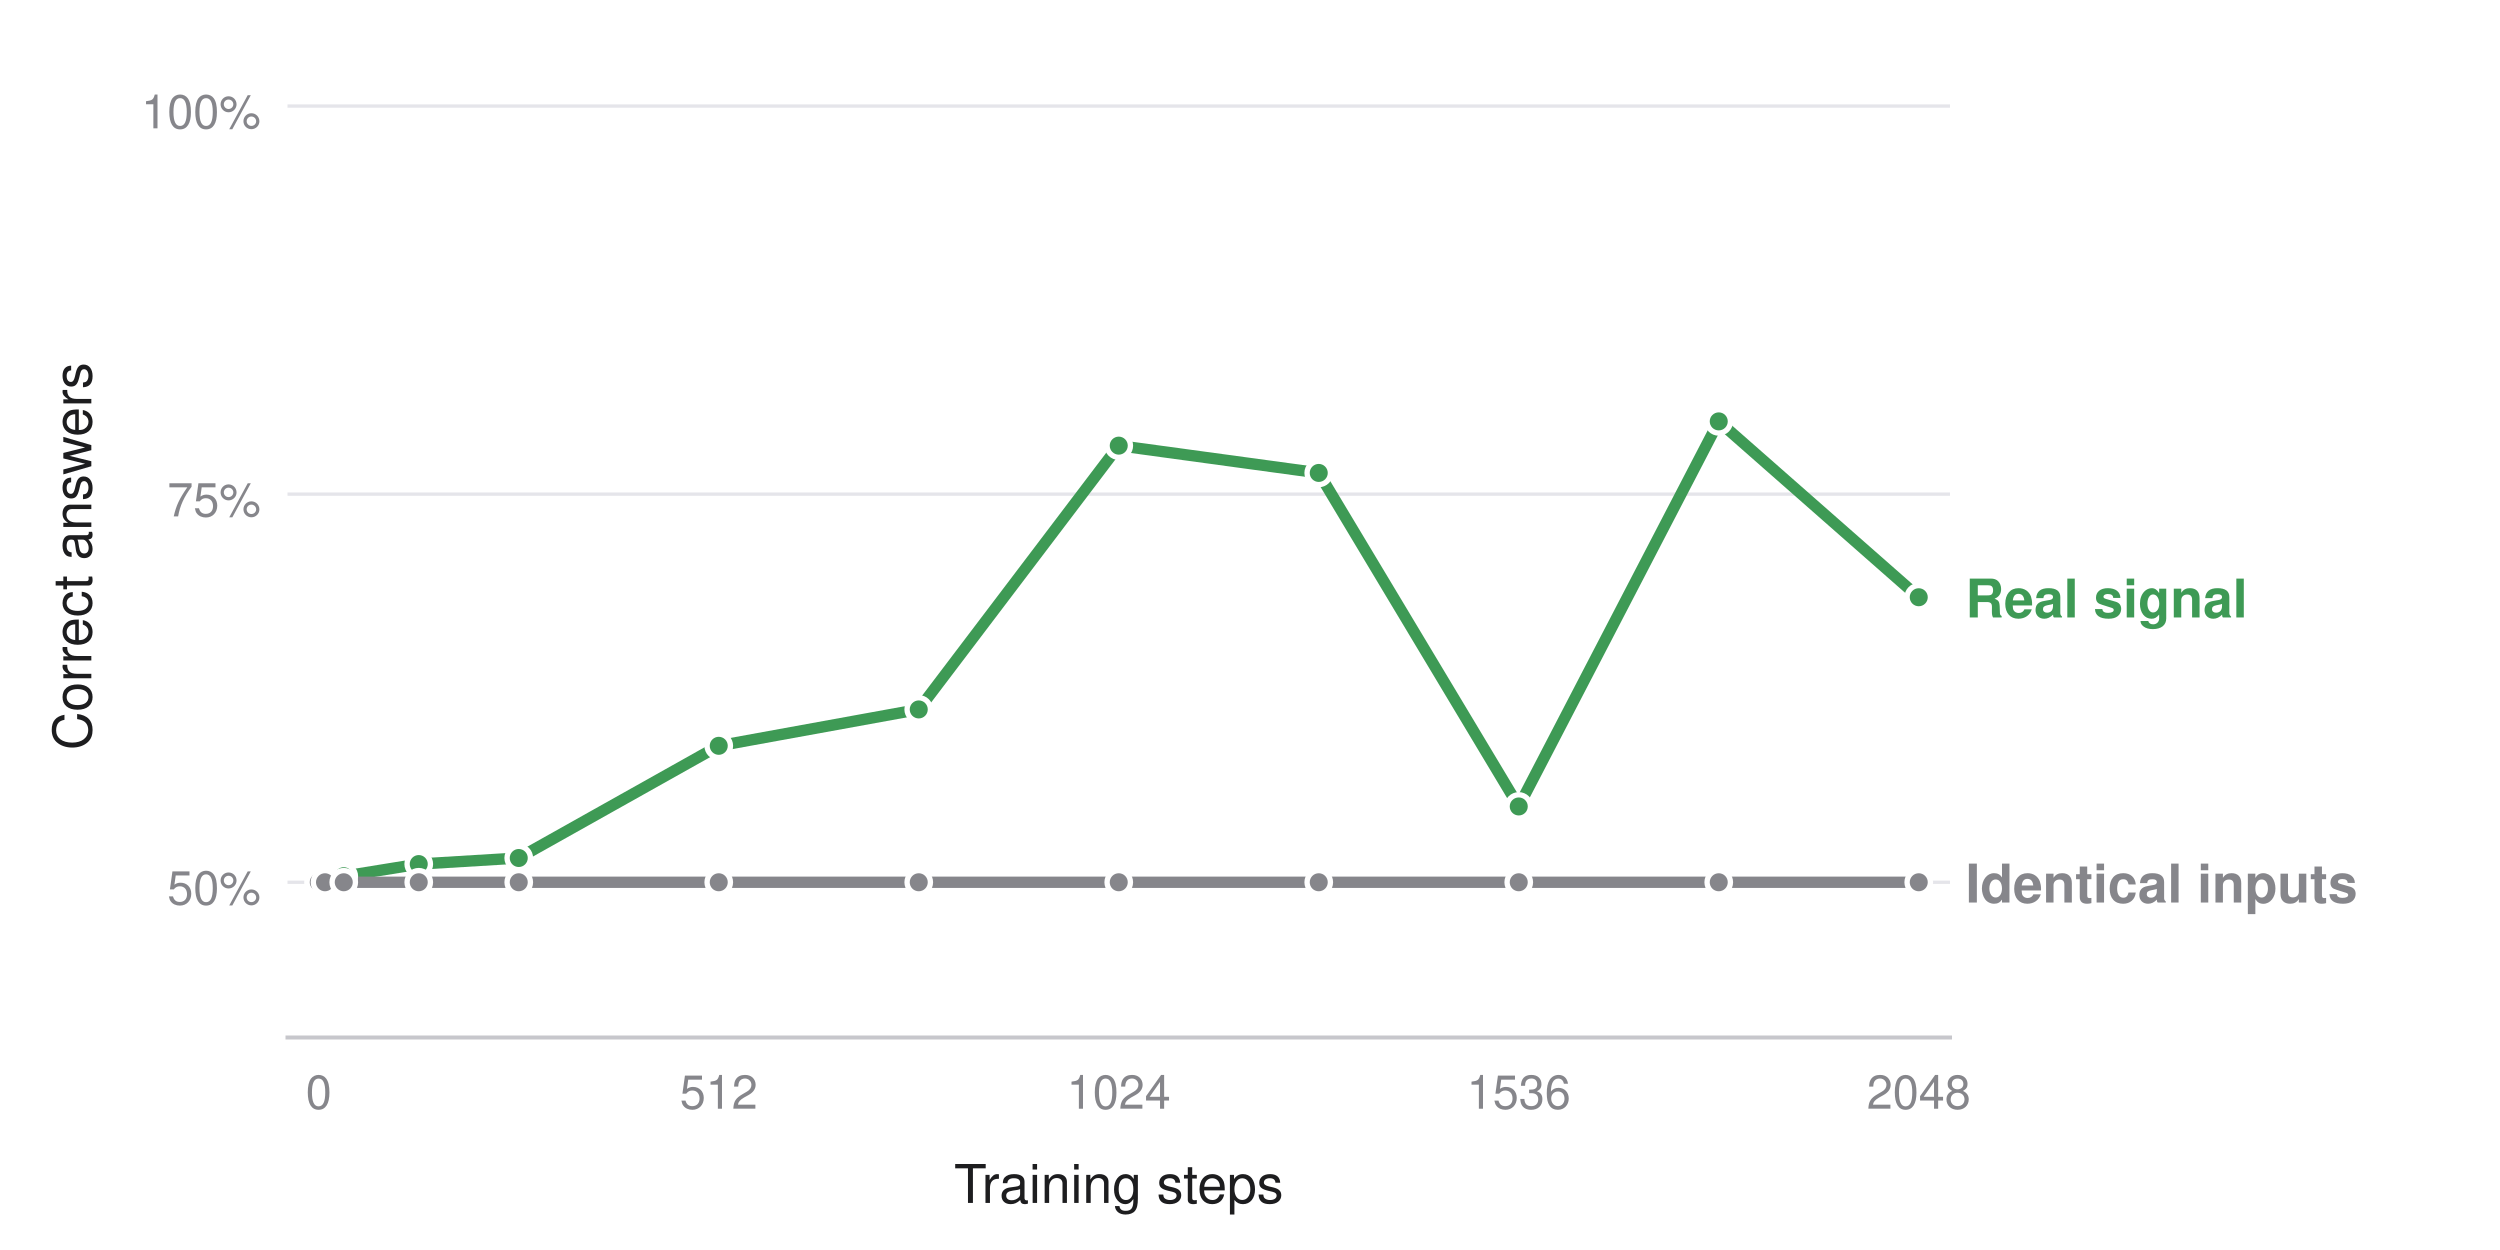
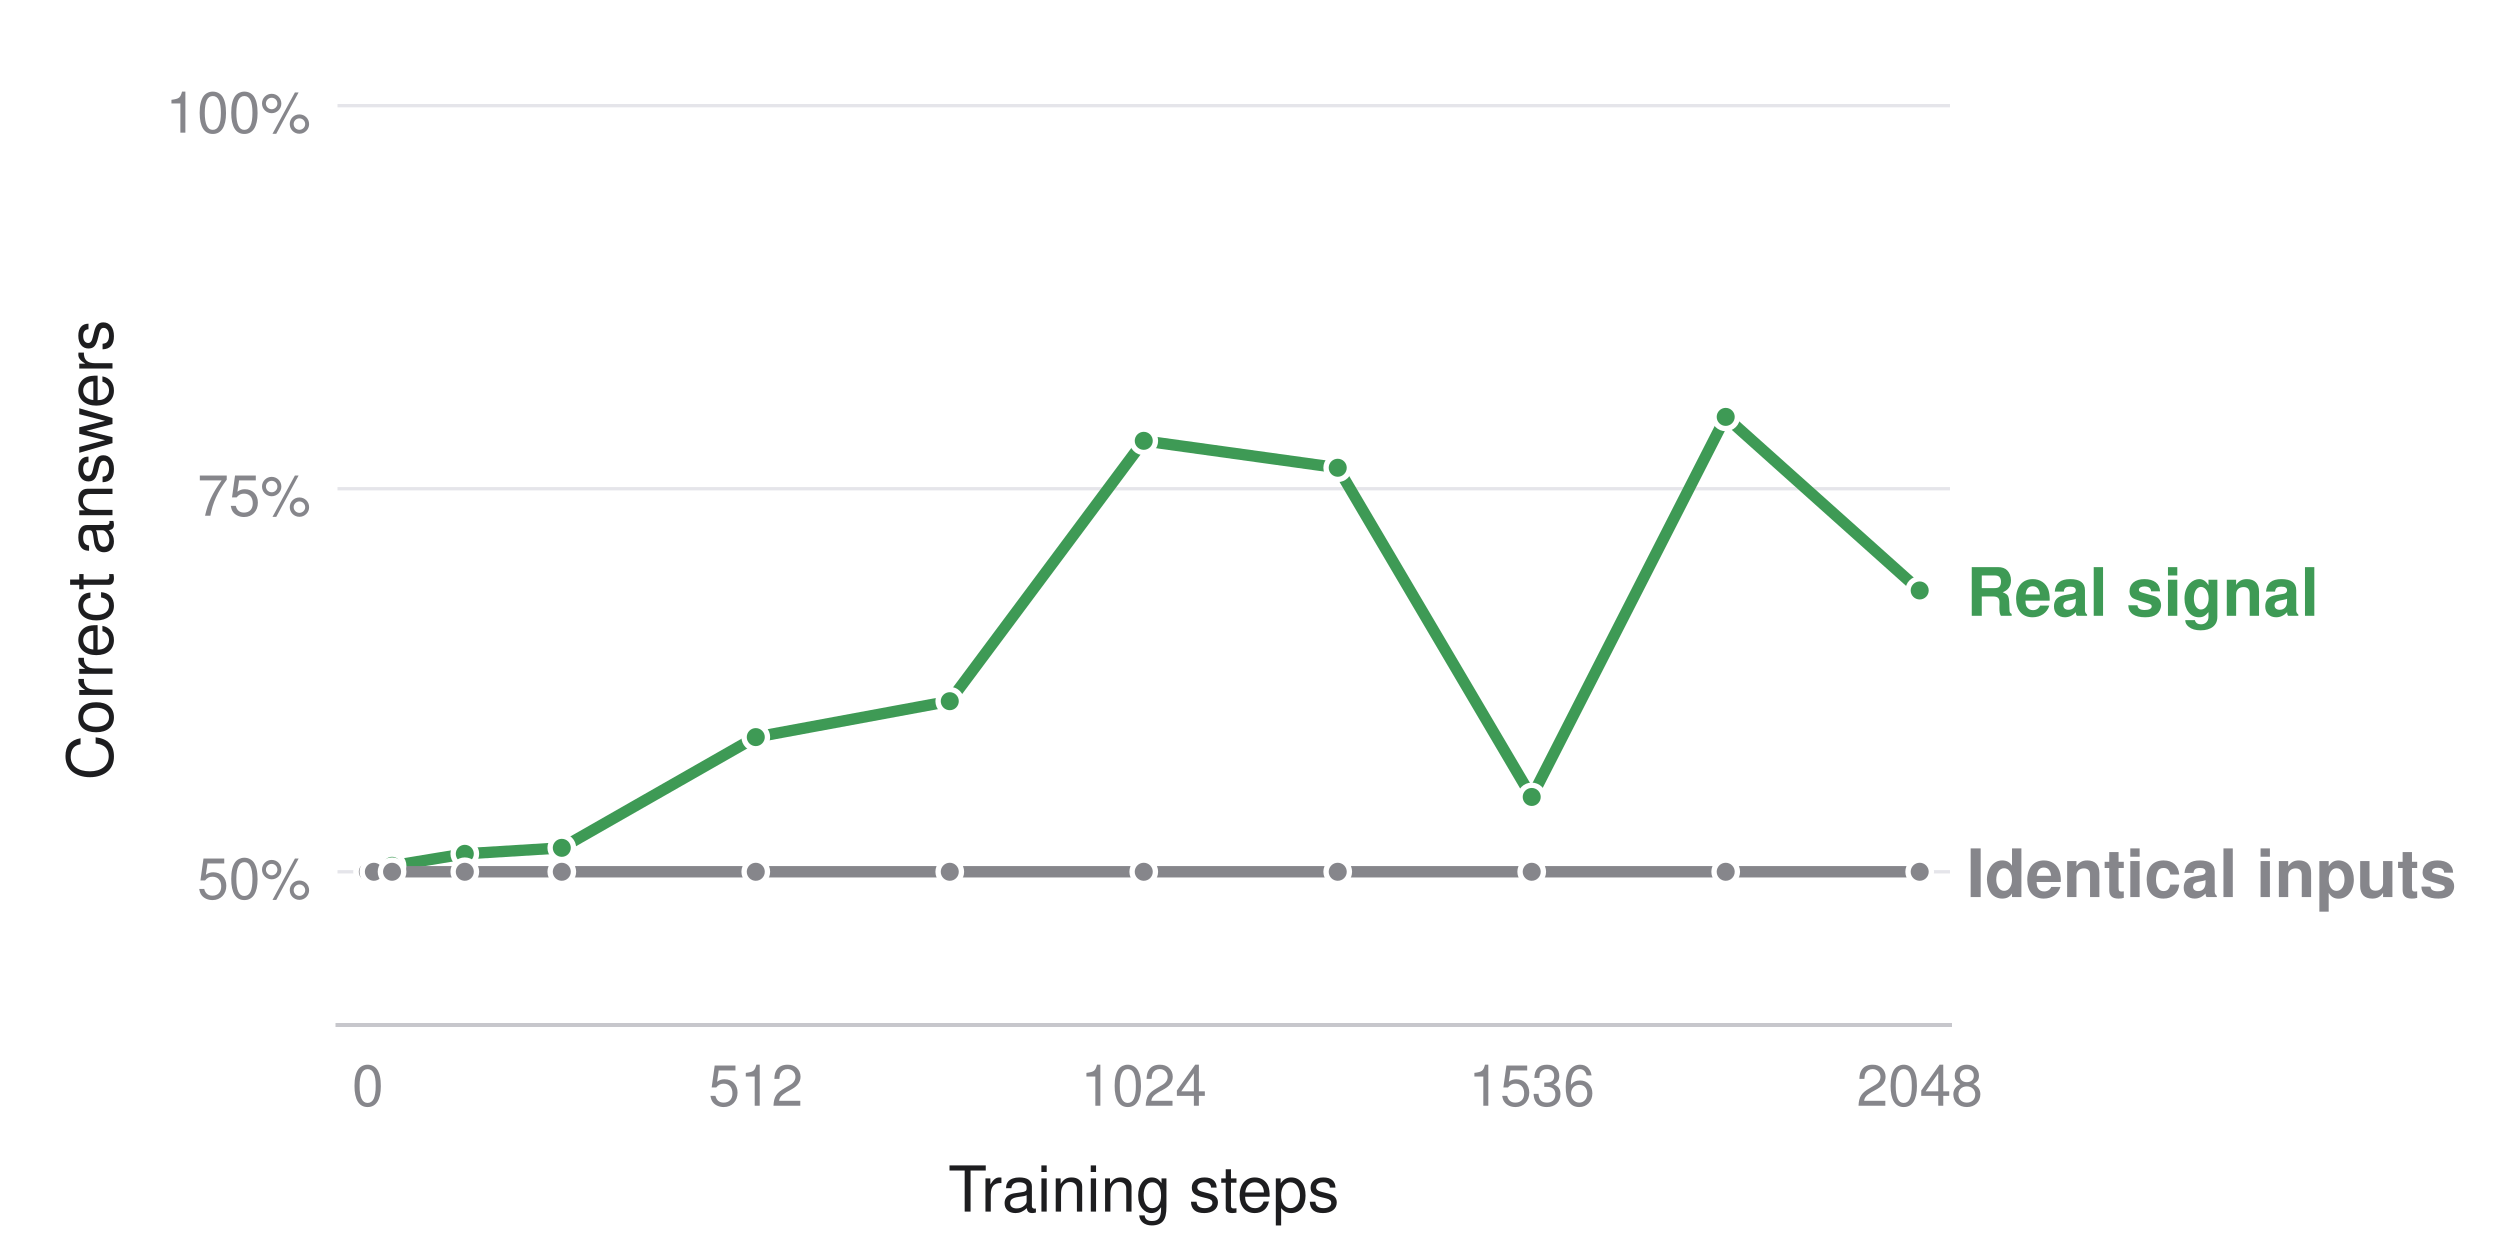
<svg xmlns="http://www.w3.org/2000/svg" xmlns:xlink="http://www.w3.org/1999/xlink" width="748.8pt" height="374.4pt" viewBox="0 0 748.8 374.4" version="1.1">
  <defs>
    <style type="text/css">*{stroke-linejoin: round; stroke-linecap: butt}</style>
  </defs>
  <g id="figure_1">
    <g id="patch_1">
      <path d="M 0 374.4  L 748.8 374.4  L 748.8 0  L 0 0  z " style="fill: #ffffff" />
    </g>
    <g id="axes_1">
      <g id="patch_2">
-         <path d="M 86.112 310.752  L 584.064 310.752  L 584.064 22.464  L 86.112 22.464  z " style="fill: #ffffff" />
+         <path d="M 101.088 307.008  L 584.064 307.008  L 584.064 22.464  L 101.088 22.464  z " style="fill: #ffffff" />
      </g>
      <g id="matplotlib.axis_1">
        <g id="xtick_1">
          <g id="line2d_1" />
          <g id="text_1">
-             <text style="font-size: 14px; font-family: 'Helvetica Neue', 'Helvetica', 'Arial', 'DejaVu Sans'; text-anchor: middle; fill: #86868b" x="95.472" y="332.08" transform="rotate(-0 95.472 332.08)">0</text>
+             <text style="font-size: 17px; font-family: 'Helvetica Neue', 'Helvetica', 'Arial', 'DejaVu Sans'; text-anchor: middle; fill: #86868b" x="110.166" y="331.192" transform="rotate(-0 110.1665 331.192)">0</text>
          </g>
        </g>
        <g id="xtick_2">
          <g id="line2d_2" />
          <g id="text_2">
-             <text style="font-size: 14px; font-family: 'Helvetica Neue', 'Helvetica', 'Arial', 'DejaVu Sans'; text-anchor: middle; fill: #86868b" x="215.28" y="332.08" transform="rotate(-0 215.28 332.08)">512</text>
+             <text style="font-size: 17px; font-family: 'Helvetica Neue', 'Helvetica', 'Arial', 'DejaVu Sans'; text-anchor: middle; fill: #86868b" x="226.371" y="331.192" transform="rotate(-0 226.3712 331.192)">512</text>
          </g>
        </g>
        <g id="xtick_3">
          <g id="line2d_3" />
          <g id="text_3">
-             <text style="font-size: 14px; font-family: 'Helvetica Neue', 'Helvetica', 'Arial', 'DejaVu Sans'; text-anchor: middle; fill: #86868b" x="335.088" y="332.08" transform="rotate(-0 335.088 332.08)">1024</text>
+             <text style="font-size: 17px; font-family: 'Helvetica Neue', 'Helvetica', 'Arial', 'DejaVu Sans'; text-anchor: middle; fill: #86868b" x="342.576" y="331.192" transform="rotate(-0 342.576 331.192)">1024</text>
          </g>
        </g>
        <g id="xtick_4">
          <g id="line2d_4" />
          <g id="text_4">
-             <text style="font-size: 14px; font-family: 'Helvetica Neue', 'Helvetica', 'Arial', 'DejaVu Sans'; text-anchor: middle; fill: #86868b" x="454.896" y="332.08" transform="rotate(-0 454.896 332.08)">1536</text>
+             <text style="font-size: 17px; font-family: 'Helvetica Neue', 'Helvetica', 'Arial', 'DejaVu Sans'; text-anchor: middle; fill: #86868b" x="458.781" y="331.192" transform="rotate(-0 458.7808 331.192)">1536</text>
          </g>
        </g>
        <g id="xtick_5">
          <g id="line2d_5" />
          <g id="text_5">
-             <text style="font-size: 14px; font-family: 'Helvetica Neue', 'Helvetica', 'Arial', 'DejaVu Sans'; text-anchor: middle; fill: #86868b" x="574.704" y="332.08" transform="rotate(-0 574.704 332.08)">2048</text>
+             <text style="font-size: 17px; font-family: 'Helvetica Neue', 'Helvetica', 'Arial', 'DejaVu Sans'; text-anchor: middle; fill: #86868b" x="574.986" y="331.192" transform="rotate(-0 574.9855 331.192)">2048</text>
          </g>
        </g>
        <g id="text_6">
-           <text style="font-size: 16px; font-family: 'Helvetica Neue', 'Helvetica', 'Arial', 'DejaVu Sans'; text-anchor: middle; fill: #1d1d1f" x="335.088" y="360.294" transform="rotate(-0 335.088 360.294)">Training steps</text>
+           <text style="font-size: 19px; font-family: 'Helvetica Neue', 'Helvetica', 'Arial', 'DejaVu Sans'; text-anchor: middle; fill: #1d1d1f" x="342.576" y="362.901" transform="rotate(-0 342.576 362.901)">Training steps</text>
        </g>
      </g>
      <g id="matplotlib.axis_2">
        <g id="ytick_1">
          <g id="line2d_6">
-             <path d="M 86.112 264.254  L 584.064 264.254  " clip-path="url(#p171fc0b1b0)" style="fill: none; stroke: #e5e5ea; stroke-linecap: square" />
+             <path d="M 101.088 261.114  L 584.064 261.114  " clip-path="url(#p2433661874)" style="fill: none; stroke: #e5e5ea; stroke-linecap: square" />
          </g>
          <g id="line2d_7" />
          <g id="text_7">
-             <text style="font-size: 14px; font-family: 'Helvetica Neue', 'Helvetica', 'Arial', 'DejaVu Sans'; text-anchor: end; fill: #86868b" x="78.112" y="270.918" transform="rotate(-0 78.112 270.9179)">50%</text>
+             <text style="font-size: 17px; font-family: 'Helvetica Neue', 'Helvetica', 'Arial', 'DejaVu Sans'; text-anchor: end; fill: #86868b" x="93.088" y="269.206" transform="rotate(-0 93.088 269.2058)">50%</text>
          </g>
        </g>
        <g id="ytick_2">
          <g id="line2d_8">
-             <path d="M 86.112 148.009  L 584.064 148.009  " clip-path="url(#p171fc0b1b0)" style="fill: none; stroke: #e5e5ea; stroke-linecap: square" />
+             <path d="M 101.088 146.378  L 584.064 146.378  " clip-path="url(#p2433661874)" style="fill: none; stroke: #e5e5ea; stroke-linecap: square" />
          </g>
          <g id="line2d_9" />
          <g id="text_8">
-             <text style="font-size: 14px; font-family: 'Helvetica Neue', 'Helvetica', 'Arial', 'DejaVu Sans'; text-anchor: end; fill: #86868b" x="78.112" y="154.673" transform="rotate(-0 78.112 154.6728)">75%</text>
+             <text style="font-size: 17px; font-family: 'Helvetica Neue', 'Helvetica', 'Arial', 'DejaVu Sans'; text-anchor: end; fill: #86868b" x="93.088" y="154.47" transform="rotate(-0 93.088 154.4703)">75%</text>
          </g>
        </g>
        <g id="ytick_3">
          <g id="line2d_10">
-             <path d="M 86.112 31.764  L 584.064 31.764  " clip-path="url(#p171fc0b1b0)" style="fill: none; stroke: #e5e5ea; stroke-linecap: square" />
+             <path d="M 101.088 31.643  L 584.064 31.643  " clip-path="url(#p2433661874)" style="fill: none; stroke: #e5e5ea; stroke-linecap: square" />
          </g>
          <g id="line2d_11" />
          <g id="text_9">
-             <text style="font-size: 14px; font-family: 'Helvetica Neue', 'Helvetica', 'Arial', 'DejaVu Sans'; text-anchor: end; fill: #86868b" x="78.112" y="38.428" transform="rotate(-0 78.112 38.42761)">100%</text>
+             <text style="font-size: 17px; font-family: 'Helvetica Neue', 'Helvetica', 'Arial', 'DejaVu Sans'; text-anchor: end; fill: #86868b" x="93.088" y="39.735" transform="rotate(-0 93.088 39.73484)">100%</text>
          </g>
        </g>
        <g id="text_10">
-           <text style="font-size: 16px; font-family: 'Helvetica Neue', 'Helvetica', 'Arial', 'DejaVu Sans'; text-anchor: middle; fill: #1d1d1f" x="27.355" y="166.608" transform="rotate(-90 27.35462 166.608)">Correct answers</text>
+           <text style="font-size: 19px; font-family: 'Helvetica Neue', 'Helvetica', 'Arial', 'DejaVu Sans'; text-anchor: middle; fill: #1d1d1f" x="33.688" y="164.736" transform="rotate(-90 33.68819 164.736)">Correct answers</text>
        </g>
      </g>
      <g id="patch_3">
-         <path d="M 86.112 310.752  L 584.064 310.752  " style="fill: none; stroke: #c7c7cc; stroke-width: 1.2; stroke-linejoin: miter; stroke-linecap: square" />
+         <path d="M 101.088 307.008  L 584.064 307.008  " style="fill: none; stroke: #c7c7cc; stroke-width: 1.2; stroke-linejoin: miter; stroke-linecap: square" />
      </g>
      <g id="text_11">
-         <text style="font-weight: 700; font-size: 16px; font-family: 'Helvetica Neue', 'Helvetica', 'Arial', 'DejaVu Sans'; text-anchor: start; fill: #3e9a55" x="588.704" y="184.95" transform="rotate(-0 588.704 184.9504)">Real signal</text>
+         <text style="font-weight: 700; font-size: 20px; font-family: 'Helvetica Neue', 'Helvetica', 'Arial', 'DejaVu Sans'; text-anchor: start; fill: #3e9a55" x="588.986" y="184.435" transform="rotate(-0 588.9855 184.4349)">Real signal</text>
      </g>
      <g id="text_12">
-         <text style="font-weight: 700; font-size: 16px; font-family: 'Helvetica Neue', 'Helvetica', 'Arial', 'DejaVu Sans'; text-anchor: start; fill: #86868b" x="588.704" y="270.318" transform="rotate(-0 588.704 270.3179)">Identical inputs</text>
+         <text style="font-weight: 700; font-size: 20px; font-family: 'Helvetica Neue', 'Helvetica', 'Arial', 'DejaVu Sans'; text-anchor: start; fill: #86868b" x="588.986" y="268.694" transform="rotate(-0 588.9855 268.6938)">Identical inputs</text>
      </g>
      <g id="line2d_12">
-         <path d="M 95.472 264.254  L 97.344 264.254  L 102.96 262.438  L 125.424 258.805  L 155.376 256.989  L 215.28 223.386  L 275.184 212.489  L 335.088 133.478  L 394.992 141.652  L 454.896 241.55  L 514.8 126.213  L 574.704 178.886  " clip-path="url(#p171fc0b1b0)" style="fill: none; stroke: #3e9a55; stroke-width: 3.4; stroke-linecap: square" />
+         <path d="M 110.166 261.114  L 111.982 261.114  L 117.429 259.321  L 139.218 255.736  L 168.269 253.943  L 226.371 220.777  L 284.474 210.021  L 342.576 132.036  L 400.678 140.104  L 458.781 238.705  L 516.883 124.865  L 574.986 176.855  " clip-path="url(#p2433661874)" style="fill: none; stroke: #3e9a55; stroke-width: 3.4; stroke-linecap: square" />
      </g>
      <g id="line2d_13">
-         <path d="M 95.472 264.254  L 97.344 264.254  L 102.96 264.254  L 125.424 264.254  L 155.376 264.254  L 215.28 264.254  L 275.184 264.254  L 335.088 264.254  L 394.992 264.254  L 454.896 264.254  L 514.8 264.254  L 574.704 264.254  " clip-path="url(#p171fc0b1b0)" style="fill: none; stroke: #86868b; stroke-width: 3.4; stroke-linecap: square" />
+         <path d="M 110.166 261.114  L 111.982 261.114  L 117.429 261.114  L 139.218 261.114  L 168.269 261.114  L 226.371 261.114  L 284.474 261.114  L 342.576 261.114  L 400.678 261.114  L 458.781 261.114  L 516.883 261.114  L 574.986 261.114  " clip-path="url(#p2433661874)" style="fill: none; stroke: #86868b; stroke-width: 3.4; stroke-linecap: square" />
      </g>
      <g id="line2d_14">
        <defs>
-           <path id="mf8dd275160" d="M 0 3.5  C 0.928 3.5 1.819 3.131 2.475 2.475  C 3.131 1.819 3.5 0.928 3.5 0  C 3.5 -0.928 3.131 -1.819 2.475 -2.475  C 1.819 -3.131 0.928 -3.5 0 -3.5  C -0.928 -3.5 -1.819 -3.131 -2.475 -2.475  C -3.131 -1.819 -3.5 -0.928 -3.5 0  C -3.5 0.928 -3.131 1.819 -2.475 2.475  C -1.819 3.131 -0.928 3.5 0 3.5  z " style="stroke: #ffffff; stroke-width: 1.6" />
+           <path id="m1b4226b558" d="M 0 3.5  C 0.928 3.5 1.819 3.131 2.475 2.475  C 3.131 1.819 3.5 0.928 3.5 0  C 3.5 -0.928 3.131 -1.819 2.475 -2.475  C 1.819 -3.131 0.928 -3.5 0 -3.5  C -0.928 -3.5 -1.819 -3.131 -2.475 -2.475  C -3.131 -1.819 -3.5 -0.928 -3.5 0  C -3.5 0.928 -3.131 1.819 -2.475 2.475  C -1.819 3.131 -0.928 3.5 0 3.5  z " style="stroke: #ffffff; stroke-width: 1.6" />
        </defs>
-         <g clip-path="url(#p171fc0b1b0)">
-           <use xlink:href="#mf8dd275160" x="95.472" y="264.254" style="fill: #3e9a55; stroke: #ffffff; stroke-width: 1.6" />
-           <use xlink:href="#mf8dd275160" x="97.344" y="264.254" style="fill: #3e9a55; stroke: #ffffff; stroke-width: 1.6" />
-           <use xlink:href="#mf8dd275160" x="102.96" y="262.438" style="fill: #3e9a55; stroke: #ffffff; stroke-width: 1.6" />
-           <use xlink:href="#mf8dd275160" x="125.424" y="258.805" style="fill: #3e9a55; stroke: #ffffff; stroke-width: 1.6" />
-           <use xlink:href="#mf8dd275160" x="155.376" y="256.989" style="fill: #3e9a55; stroke: #ffffff; stroke-width: 1.6" />
-           <use xlink:href="#mf8dd275160" x="215.28" y="223.386" style="fill: #3e9a55; stroke: #ffffff; stroke-width: 1.6" />
-           <use xlink:href="#mf8dd275160" x="275.184" y="212.489" style="fill: #3e9a55; stroke: #ffffff; stroke-width: 1.6" />
-           <use xlink:href="#mf8dd275160" x="335.088" y="133.478" style="fill: #3e9a55; stroke: #ffffff; stroke-width: 1.6" />
-           <use xlink:href="#mf8dd275160" x="394.992" y="141.652" style="fill: #3e9a55; stroke: #ffffff; stroke-width: 1.6" />
-           <use xlink:href="#mf8dd275160" x="454.896" y="241.55" style="fill: #3e9a55; stroke: #ffffff; stroke-width: 1.6" />
-           <use xlink:href="#mf8dd275160" x="514.8" y="126.213" style="fill: #3e9a55; stroke: #ffffff; stroke-width: 1.6" />
-           <use xlink:href="#mf8dd275160" x="574.704" y="178.886" style="fill: #3e9a55; stroke: #ffffff; stroke-width: 1.6" />
+         <g clip-path="url(#p2433661874)">
+           <use xlink:href="#m1b4226b558" x="110.166" y="261.114" style="fill: #3e9a55; stroke: #ffffff; stroke-width: 1.6" />
+           <use xlink:href="#m1b4226b558" x="111.982" y="261.114" style="fill: #3e9a55; stroke: #ffffff; stroke-width: 1.6" />
+           <use xlink:href="#m1b4226b558" x="117.429" y="259.321" style="fill: #3e9a55; stroke: #ffffff; stroke-width: 1.6" />
+           <use xlink:href="#m1b4226b558" x="139.218" y="255.736" style="fill: #3e9a55; stroke: #ffffff; stroke-width: 1.6" />
+           <use xlink:href="#m1b4226b558" x="168.269" y="253.943" style="fill: #3e9a55; stroke: #ffffff; stroke-width: 1.6" />
+           <use xlink:href="#m1b4226b558" x="226.371" y="220.777" style="fill: #3e9a55; stroke: #ffffff; stroke-width: 1.6" />
+           <use xlink:href="#m1b4226b558" x="284.474" y="210.021" style="fill: #3e9a55; stroke: #ffffff; stroke-width: 1.6" />
+           <use xlink:href="#m1b4226b558" x="342.576" y="132.036" style="fill: #3e9a55; stroke: #ffffff; stroke-width: 1.6" />
+           <use xlink:href="#m1b4226b558" x="400.678" y="140.104" style="fill: #3e9a55; stroke: #ffffff; stroke-width: 1.6" />
+           <use xlink:href="#m1b4226b558" x="458.781" y="238.705" style="fill: #3e9a55; stroke: #ffffff; stroke-width: 1.6" />
+           <use xlink:href="#m1b4226b558" x="516.883" y="124.865" style="fill: #3e9a55; stroke: #ffffff; stroke-width: 1.6" />
+           <use xlink:href="#m1b4226b558" x="574.986" y="176.855" style="fill: #3e9a55; stroke: #ffffff; stroke-width: 1.6" />
        </g>
      </g>
      <g id="line2d_15">
        <defs>
-           <path id="mbc9dc3d016" d="M 0 3.5  C 0.928 3.5 1.819 3.131 2.475 2.475  C 3.131 1.819 3.5 0.928 3.5 0  C 3.5 -0.928 3.131 -1.819 2.475 -2.475  C 1.819 -3.131 0.928 -3.5 0 -3.5  C -0.928 -3.5 -1.819 -3.131 -2.475 -2.475  C -3.131 -1.819 -3.5 -0.928 -3.5 0  C -3.5 0.928 -3.131 1.819 -2.475 2.475  C -1.819 3.131 -0.928 3.5 0 3.5  z " style="stroke: #ffffff; stroke-width: 1.6" />
+           <path id="m8597ec8a5f" d="M 0 3.5  C 0.928 3.5 1.819 3.131 2.475 2.475  C 3.131 1.819 3.5 0.928 3.5 0  C 3.5 -0.928 3.131 -1.819 2.475 -2.475  C 1.819 -3.131 0.928 -3.5 0 -3.5  C -0.928 -3.5 -1.819 -3.131 -2.475 -2.475  C -3.131 -1.819 -3.5 -0.928 -3.5 0  C -3.5 0.928 -3.131 1.819 -2.475 2.475  C -1.819 3.131 -0.928 3.5 0 3.5  z " style="stroke: #ffffff; stroke-width: 1.6" />
        </defs>
-         <g clip-path="url(#p171fc0b1b0)">
-           <use xlink:href="#mbc9dc3d016" x="95.472" y="264.254" style="fill: #86868b; stroke: #ffffff; stroke-width: 1.6" />
-           <use xlink:href="#mbc9dc3d016" x="97.344" y="264.254" style="fill: #86868b; stroke: #ffffff; stroke-width: 1.6" />
-           <use xlink:href="#mbc9dc3d016" x="102.96" y="264.254" style="fill: #86868b; stroke: #ffffff; stroke-width: 1.6" />
-           <use xlink:href="#mbc9dc3d016" x="125.424" y="264.254" style="fill: #86868b; stroke: #ffffff; stroke-width: 1.6" />
-           <use xlink:href="#mbc9dc3d016" x="155.376" y="264.254" style="fill: #86868b; stroke: #ffffff; stroke-width: 1.6" />
-           <use xlink:href="#mbc9dc3d016" x="215.28" y="264.254" style="fill: #86868b; stroke: #ffffff; stroke-width: 1.6" />
-           <use xlink:href="#mbc9dc3d016" x="275.184" y="264.254" style="fill: #86868b; stroke: #ffffff; stroke-width: 1.6" />
-           <use xlink:href="#mbc9dc3d016" x="335.088" y="264.254" style="fill: #86868b; stroke: #ffffff; stroke-width: 1.6" />
-           <use xlink:href="#mbc9dc3d016" x="394.992" y="264.254" style="fill: #86868b; stroke: #ffffff; stroke-width: 1.6" />
-           <use xlink:href="#mbc9dc3d016" x="454.896" y="264.254" style="fill: #86868b; stroke: #ffffff; stroke-width: 1.6" />
-           <use xlink:href="#mbc9dc3d016" x="514.8" y="264.254" style="fill: #86868b; stroke: #ffffff; stroke-width: 1.6" />
-           <use xlink:href="#mbc9dc3d016" x="574.704" y="264.254" style="fill: #86868b; stroke: #ffffff; stroke-width: 1.6" />
+         <g clip-path="url(#p2433661874)">
+           <use xlink:href="#m8597ec8a5f" x="110.166" y="261.114" style="fill: #86868b; stroke: #ffffff; stroke-width: 1.6" />
+           <use xlink:href="#m8597ec8a5f" x="111.982" y="261.114" style="fill: #86868b; stroke: #ffffff; stroke-width: 1.6" />
+           <use xlink:href="#m8597ec8a5f" x="117.429" y="261.114" style="fill: #86868b; stroke: #ffffff; stroke-width: 1.6" />
+           <use xlink:href="#m8597ec8a5f" x="139.218" y="261.114" style="fill: #86868b; stroke: #ffffff; stroke-width: 1.6" />
+           <use xlink:href="#m8597ec8a5f" x="168.269" y="261.114" style="fill: #86868b; stroke: #ffffff; stroke-width: 1.6" />
+           <use xlink:href="#m8597ec8a5f" x="226.371" y="261.114" style="fill: #86868b; stroke: #ffffff; stroke-width: 1.6" />
+           <use xlink:href="#m8597ec8a5f" x="284.474" y="261.114" style="fill: #86868b; stroke: #ffffff; stroke-width: 1.6" />
+           <use xlink:href="#m8597ec8a5f" x="342.576" y="261.114" style="fill: #86868b; stroke: #ffffff; stroke-width: 1.6" />
+           <use xlink:href="#m8597ec8a5f" x="400.678" y="261.114" style="fill: #86868b; stroke: #ffffff; stroke-width: 1.6" />
+           <use xlink:href="#m8597ec8a5f" x="458.781" y="261.114" style="fill: #86868b; stroke: #ffffff; stroke-width: 1.6" />
+           <use xlink:href="#m8597ec8a5f" x="516.883" y="261.114" style="fill: #86868b; stroke: #ffffff; stroke-width: 1.6" />
+           <use xlink:href="#m8597ec8a5f" x="574.986" y="261.114" style="fill: #86868b; stroke: #ffffff; stroke-width: 1.6" />
        </g>
      </g>
    </g>
  </g>
  <defs>
-     <clipPath id="p171fc0b1b0">
-       <rect x="86.112" y="22.464" width="497.952" height="288.288" />
+     <clipPath id="p2433661874">
+       <rect x="101.088" y="22.464" width="482.976" height="284.544" />
    </clipPath>
  </defs>
</svg>
